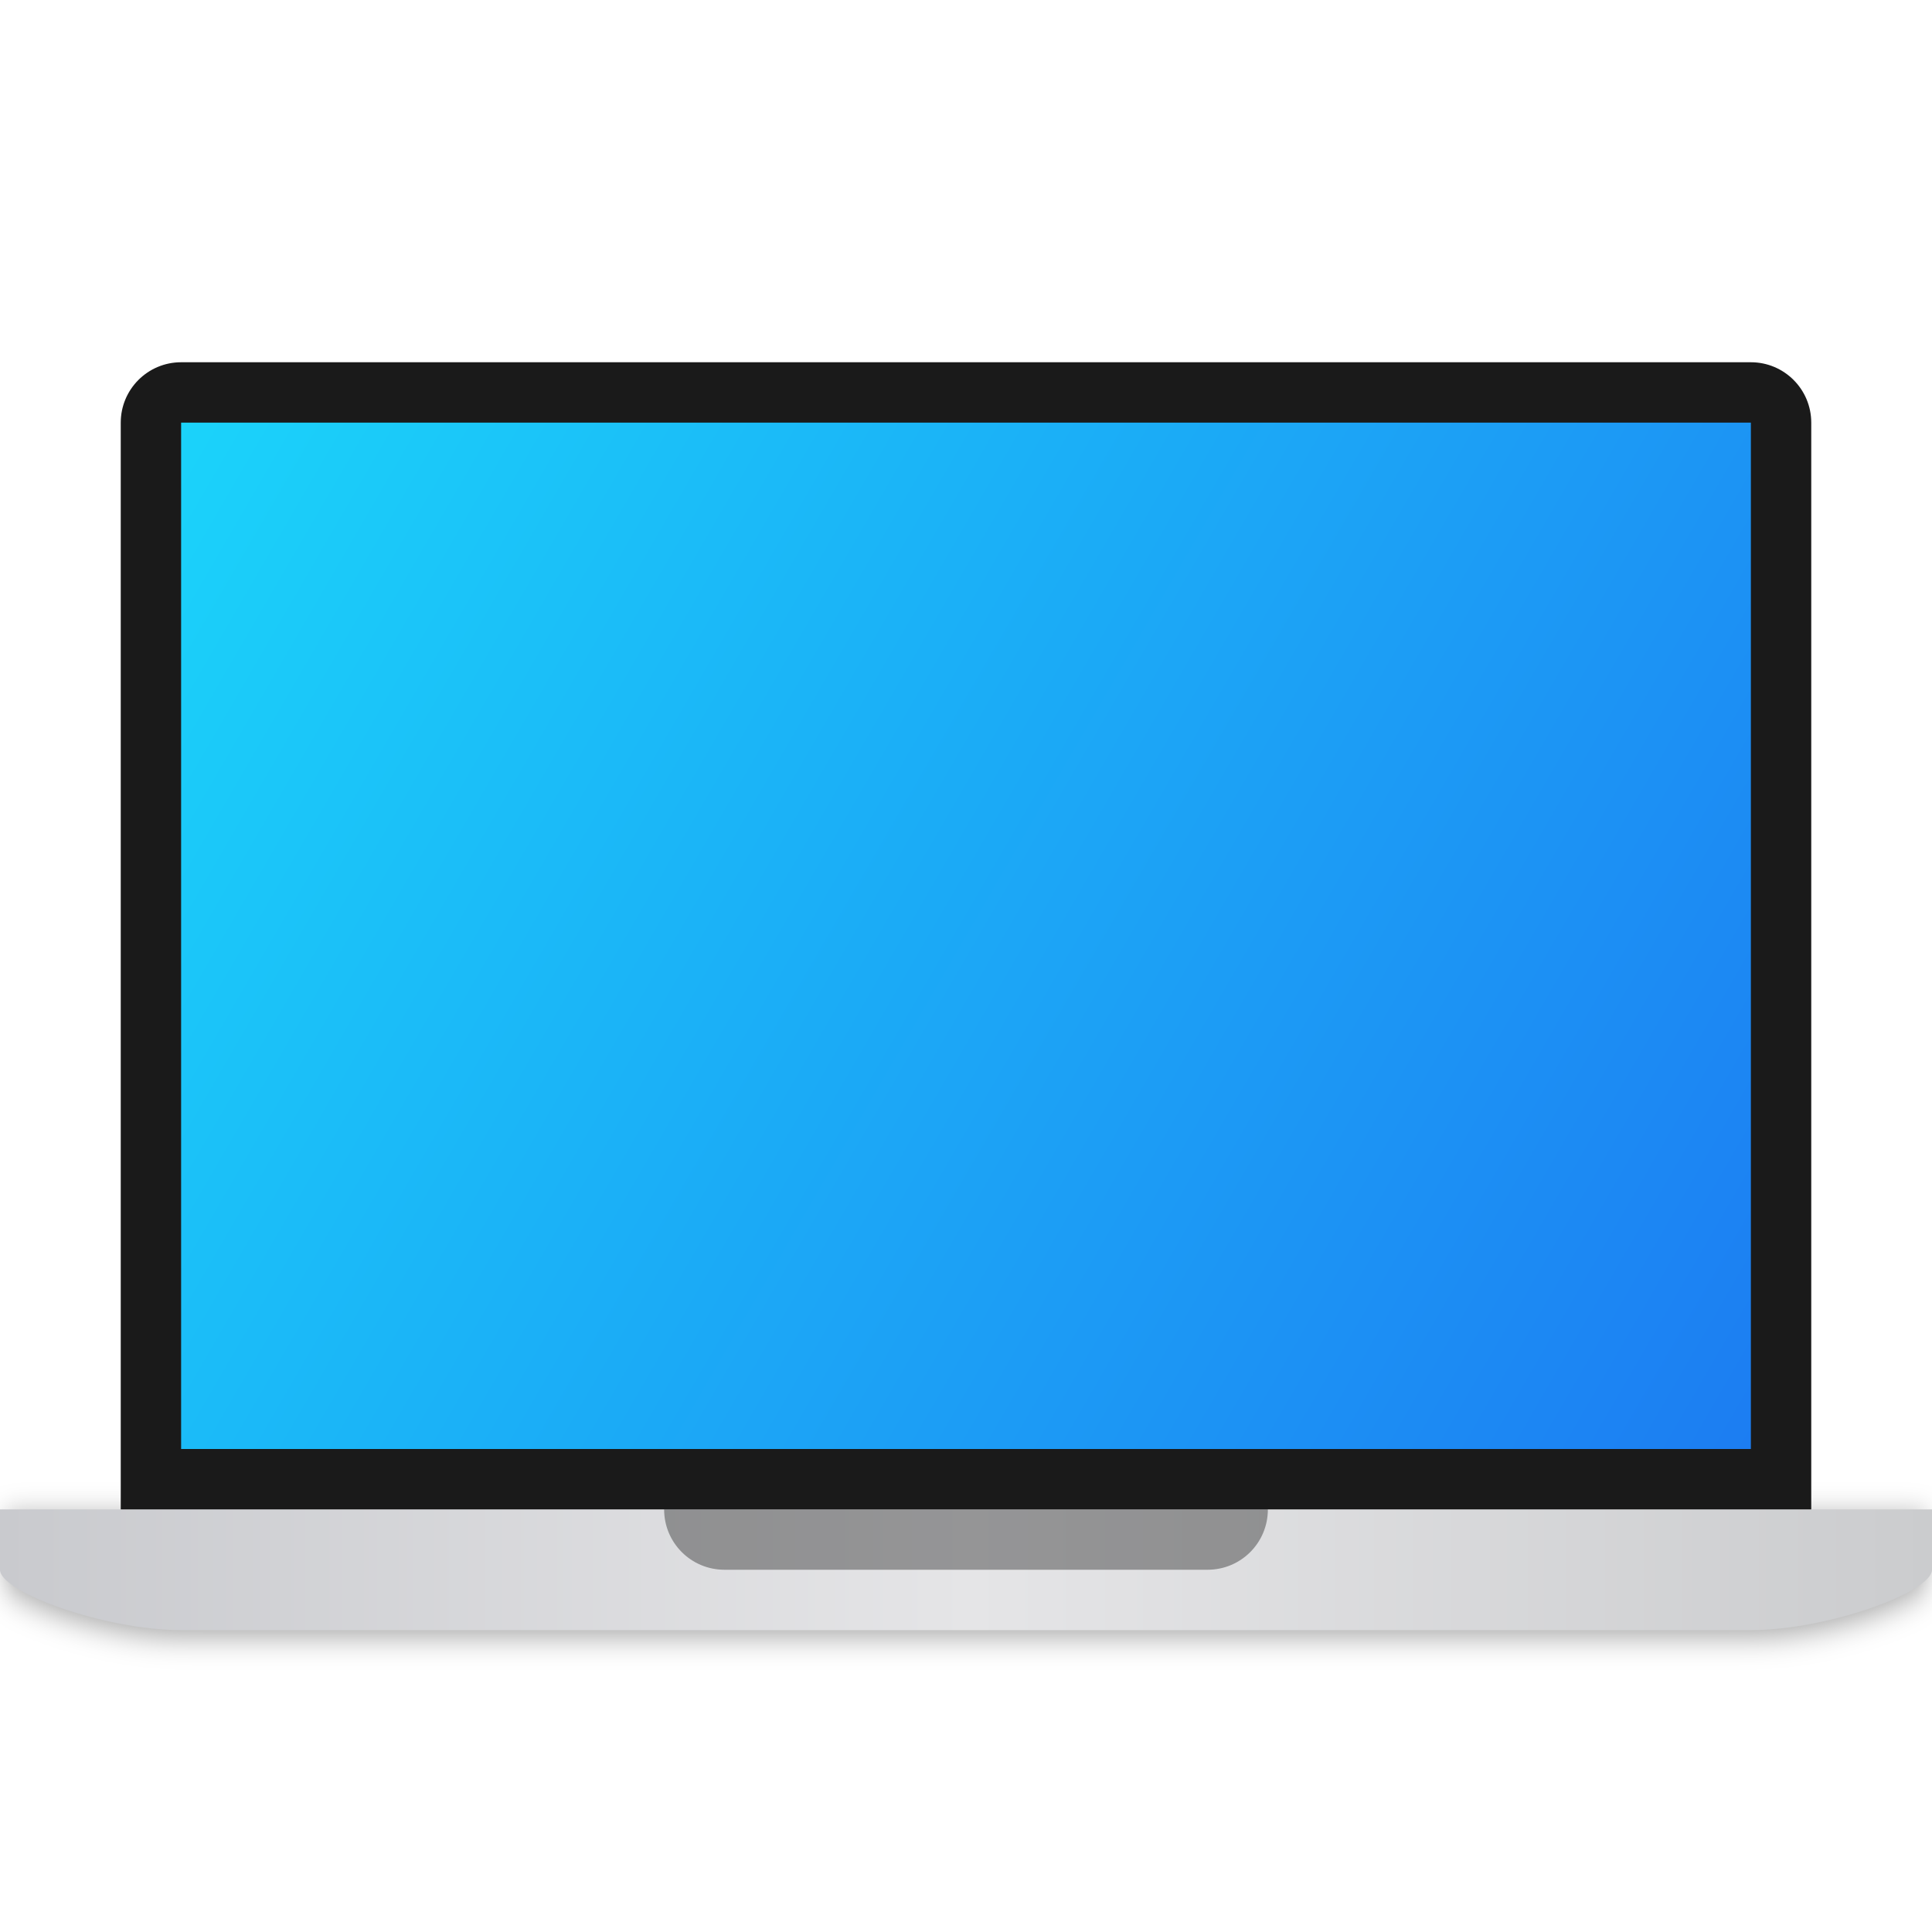
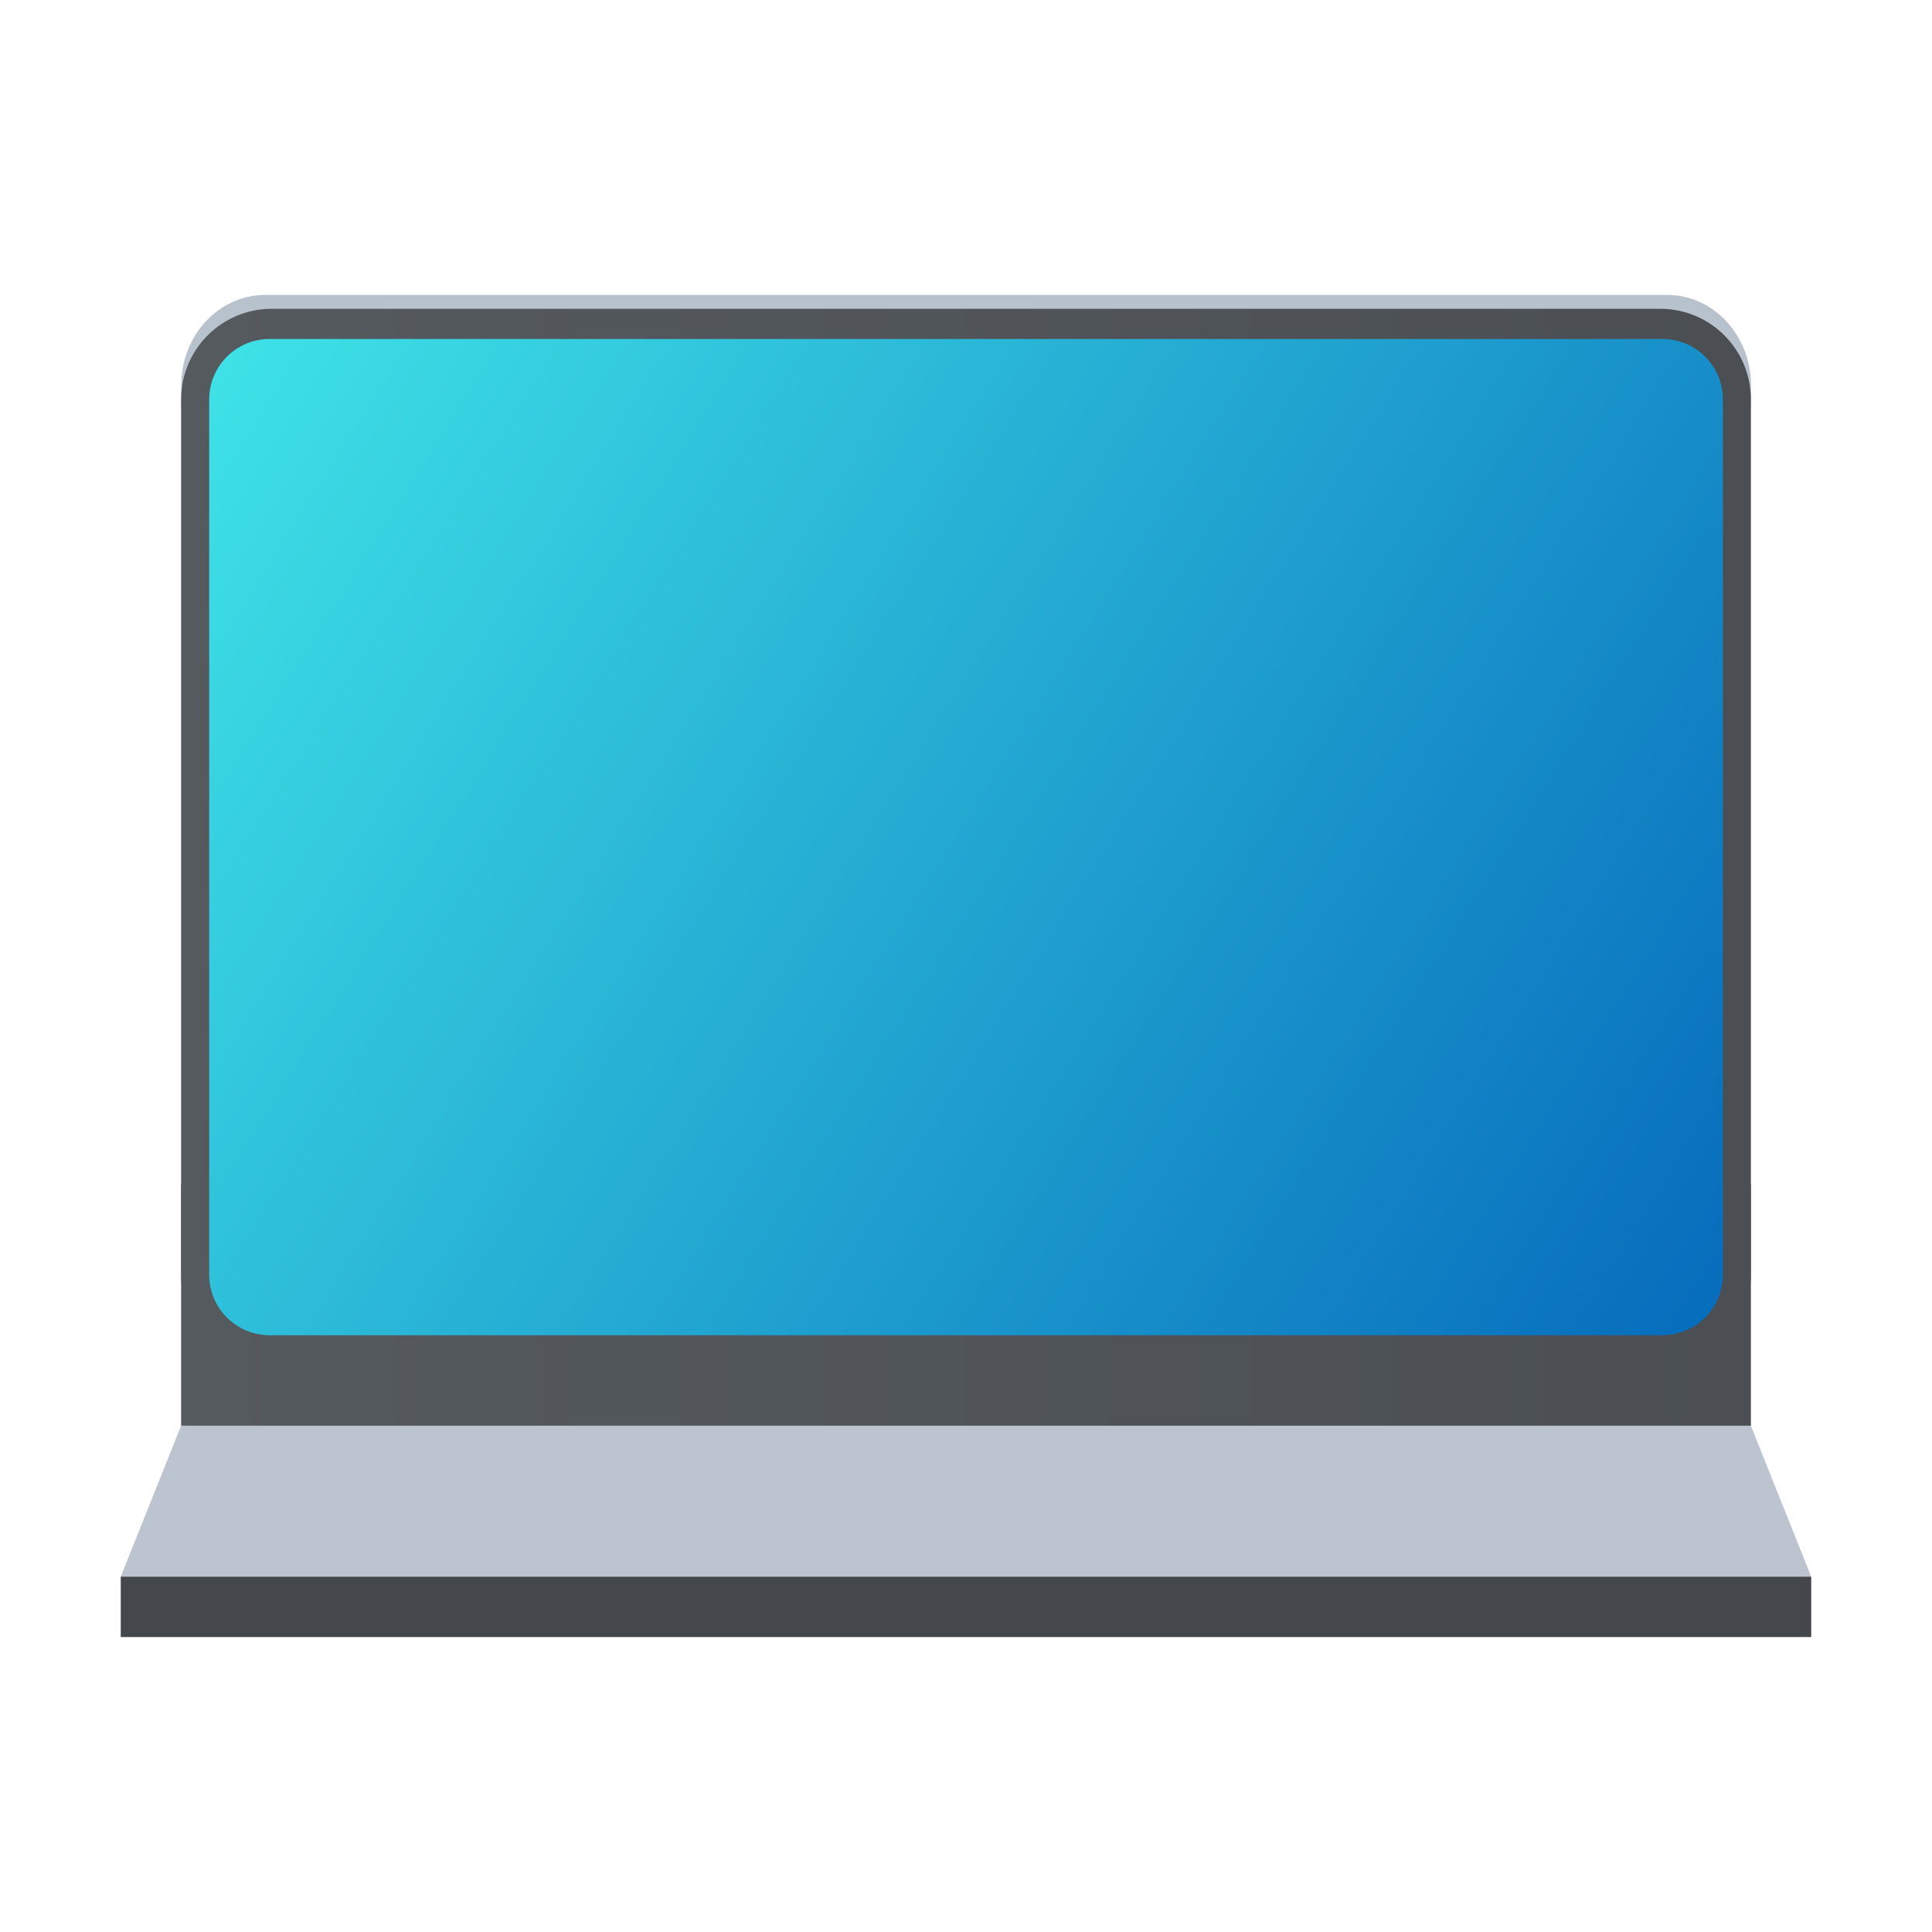
- <svg xmlns="http://www.w3.org/2000/svg" width="64" height="64">
+ <svg xmlns="http://www.w3.org/2000/svg" xmlns:xlink="http://www.w3.org/1999/xlink" width="64" height="64" version="1.1">
  <defs>
-     <linearGradient id="b" x1="73" x2="99" y1="36" y2="52" gradientTransform="matrix(1 0 0 1.0625 0 -2.25)" gradientUnits="userSpaceOnUse">
-       <stop offset="0" stop-color="#1bd3fa" />
-       <stop offset="1" stop-color="#1c7df2" />
+     <linearGradient id="linearGradient5002">
+       <stop stop-color="#2e5d89" offset="0" />
+       <stop stop-color="#1b92f4" offset="1" />
    </linearGradient>
-     <linearGradient id="c" x1="72" x2="100" y1="56.5" y2="56.5" gradientTransform="matrix(1.1429 0 0 .28572 -12.286 38.857)" gradientUnits="userSpaceOnUse">
-       <stop offset="0" stop-color="#c9cace" />
-       <stop offset=".502" stop-color="#e5e5e7" />
-       <stop offset="1" stop-color="#cbccce" />
+     <linearGradient id="linearGradient4352" x1="400.57" x2="415.57" y1="512.8" y2="527.8" gradientTransform="matrix(1.1818 0 0 1.1818 -74.286 -95.236)" gradientUnits="userSpaceOnUse" xlink:href="#linearGradient5002" />
+     <linearGradient id="linearGradient4352-8" x1="400.57" x2="415.57" y1="512.8" y2="527.8" gradientTransform="translate(57.625 10.5)" gradientUnits="userSpaceOnUse" xlink:href="#linearGradient5002" />
+     <linearGradient id="linearGradient1455" x1="4" x2="60" y1="27" y2="27" gradientTransform="matrix(1 0 0 1.0556 376.57 491.03)" gradientUnits="userSpaceOnUse">
+       <stop stop-color="#555a5f" offset="0" />
+       <stop stop-color="#4b4f53" offset="1" />
    </linearGradient>
-     <filter id="a" width="1.038" height="1.612" x="-.019" y="-.306" color-interpolation-filters="sRGB">
-       <feGaussianBlur stdDeviation=".255" />
-     </filter>
+     <linearGradient id="linearGradient17498" x1="4" x2="60" y1="9" y2="45" gradientTransform="matrix(.8954 0 0 .91673 379.92 493.54)" gradientUnits="userSpaceOnUse">
+       <stop stop-color="#3fe3e7" offset="0" />
+       <stop stop-color="#066bbc" offset="1" />
+     </linearGradient>
+     <linearGradient id="linearGradient1205" x1="4" x2="60" y1="27" y2="27" gradientTransform="matrix(.92857 0 0 .22223 378.86 527.8)" gradientUnits="userSpaceOnUse" xlink:href="#linearGradient1455" />
+     <linearGradient id="linearGradient1519" x1="4" x2="60" y1="27" y2="27" gradientTransform="matrix(.92857 0 0 .97233 378.86 492.04)" gradientUnits="userSpaceOnUse" xlink:href="#linearGradient1455" />
  </defs>
-   <g fill-rule="evenodd" stroke-width=".5" transform="matrix(2 0 0 2 -140 -58)">
-     <path d="M72.286 54.105H102v1c0 .37-1.734 1-3 1H73c-1.266 0-3-.63-3-1v-1z" filter="url(#a)" opacity=".35" style="paint-order:fill markers stroke" />
-     <rect width="28" height="20" x="72" y="35" fill="#1a1a1a" rx="1" ry="1" style="paint-order:fill markers stroke" />
-     <path fill="url(#b)" d="M73 36h26v17H73z" style="paint-order:fill markers stroke" />
-     <path fill="url(#c)" d="M72.286 54H102v1c0 .37-1.734 1-3 1H73c-1.266 0-3-.63-3-1v-1z" style="paint-order:fill markers stroke" />
-     <path d="M22 50c0 1.108.892 2 2 2h16c1.108 0 2-.892 2-2z" opacity=".35" style="paint-order:fill markers stroke" transform="matrix(.5 0 0 .5 70 29)" />
+   <g transform="translate(-376.57 -491.8)">
+     <g transform="translate(0 1.2291)">
+       <path d="m382.57 537.8h52l1.999 5h-55.999z" color="#000000" color-rendering="auto" dominant-baseline="auto" fill="#bcc5cf" image-rendering="optimizeSpeed" shape-rendering="auto" solid-color="#000000" stop-color="#000000" stroke-width="9.456" style="font-feature-settings:normal;font-variant-alternates:normal;font-variant-caps:normal;font-variant-east-asian:normal;font-variant-ligatures:normal;font-variant-numeric:normal;font-variant-position:normal;font-variation-settings:normal;inline-size:0;isolation:auto;mix-blend-mode:normal;shape-margin:0;shape-padding:0;text-decoration-color:#000000;text-decoration-line:none;text-decoration-style:solid;text-indent:0;text-orientation:mixed;text-transform:none;white-space:normal" />
+       <path d="m380.57 542.8h55.999v2h-55.999z" color="#000000" color-rendering="auto" dominant-baseline="auto" fill="#44484c" fill-opacity=".996" image-rendering="optimizeSpeed" shape-rendering="auto" solid-color="#000000" stop-color="#000000" stroke-width="9.428" style="font-feature-settings:normal;font-variant-alternates:normal;font-variant-caps:normal;font-variant-east-asian:normal;font-variant-ligatures:normal;font-variant-numeric:normal;font-variant-position:normal;font-variation-settings:normal;inline-size:0;isolation:auto;mix-blend-mode:normal;shape-margin:0;shape-padding:0;text-decoration-color:#000000;text-decoration-line:none;text-decoration-style:solid;text-indent:0;text-orientation:mixed;text-transform:none;white-space:normal" />
+       <rect x="382.57" y="529.8" width="52" height="8" ry="0" fill="url(#linearGradient1205)" stroke-linecap="round" stroke-linejoin="round" stroke-width=".363" />
+       <path d="m385.36 500.34c-1.543 0-2.786 1.338-2.786 3v1c0-1.662 1.242-3 2.786-3h46.429c1.543 0 2.786 1.338 2.786 3v-1c0-1.662-1.242-3-2.786-3z" fill="#b8c2cc" stroke-width=".964" />
+       <rect x="382.57" y="500.8" width="52" height="35.002" ry="3.002" fill="url(#linearGradient1519)" stroke-linecap="round" stroke-linejoin="round" stroke-width=".76" />
+       <rect x="383.5" y="501.8" width="50.143" height="33.002" ry="2.002" fill="url(#linearGradient17498)" stroke-linecap="round" stroke-linejoin="round" stroke-width=".725" />
+     </g>
  </g>
</svg>
